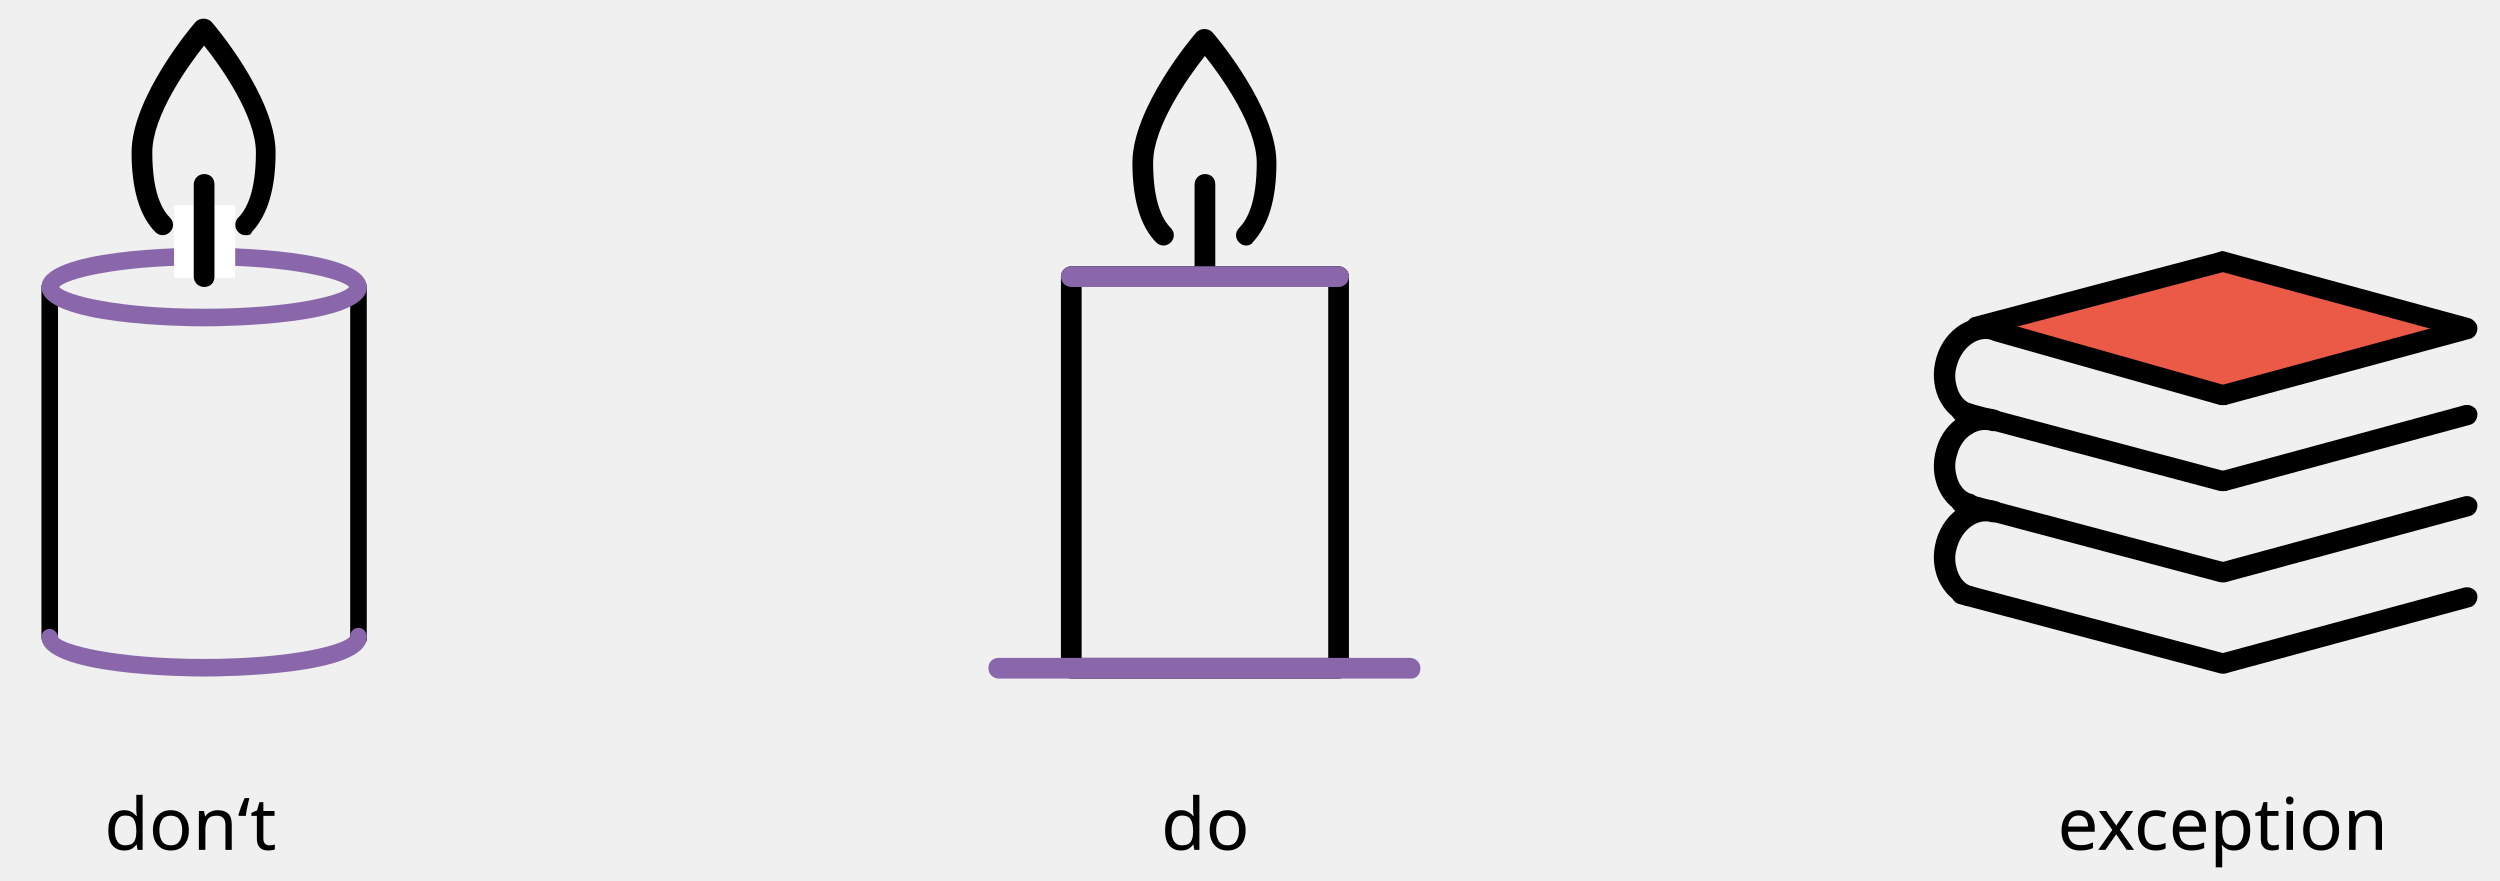
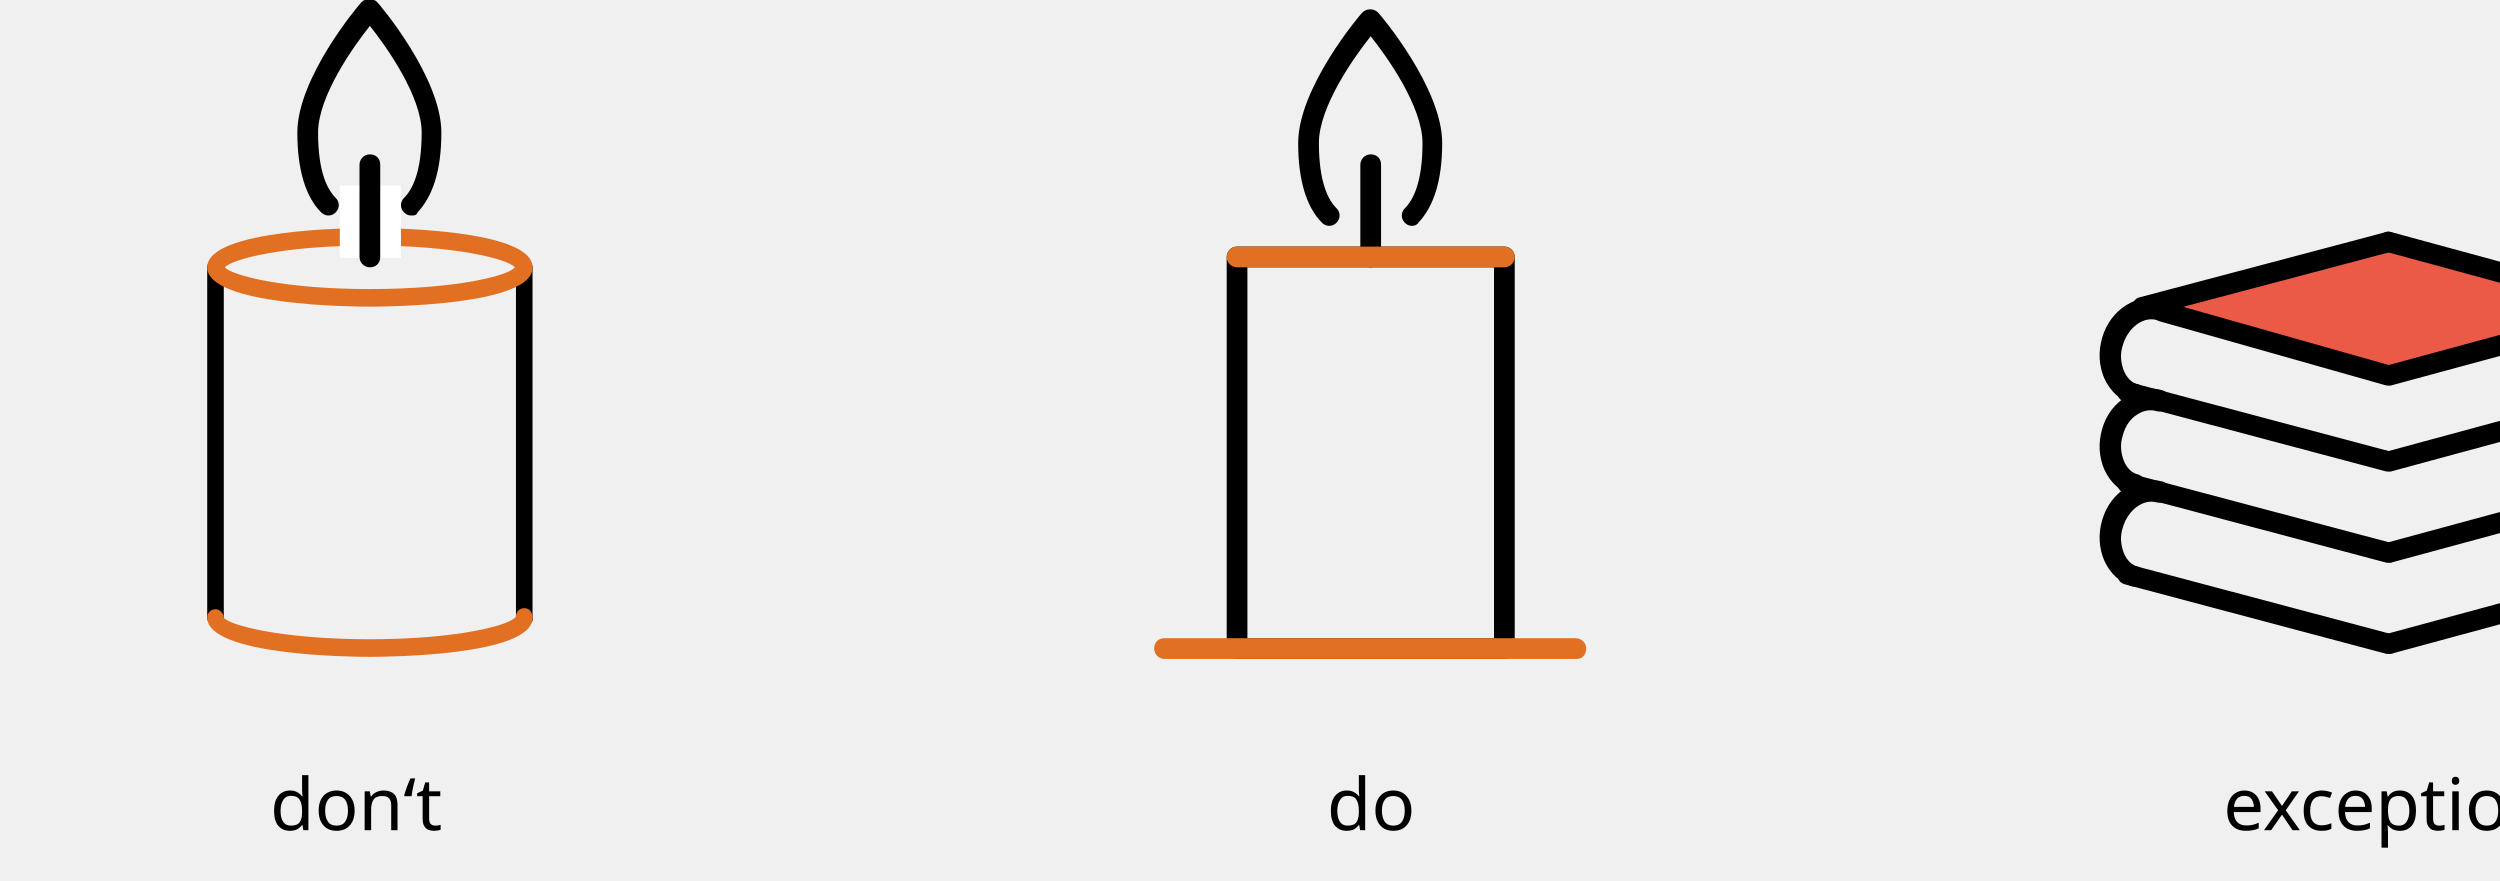
- <svg xmlns="http://www.w3.org/2000/svg" version="1.1" id="Ebene_1" x="0px" y="0px" width="241.3px" height="85px" viewBox="16 -1.9 241.3 85" enable-background="new 16 -1.9 241.3 85" xml:space="preserve">
+ <svg xmlns="http://www.w3.org/2000/svg" version="1.1" id="Ebene_1" x="0px" y="0px" width="241.3px" height="85px" viewBox="0 0 241.3 85" enable-background="new 0 0 241.3 85" xml:space="preserve">
  <g>
-     <path d="M136.3,21.8c-0.3,0-0.5-0.1-0.7-0.3c-0.4-0.4-0.4-1,0-1.4c0.8-0.8,1.7-2.5,1.7-6.3c0-3.5-3.4-8.3-5-10.3   c-1.6,2-5,6.8-5,10.3c0,3.8,0.9,5.5,1.7,6.3c0.4,0.4,0.4,1,0,1.4c-0.4,0.4-1,0.4-1.4,0c-1.5-1.5-2.3-4.1-2.3-7.7   c0-5.3,5.9-12.3,6.2-12.6c0.4-0.4,1.1-0.4,1.5,0c0.3,0.3,6.2,7.3,6.2,12.6c0,3.6-0.8,6.1-2.3,7.7C136.8,21.7,136.5,21.8,136.3,21.8   z" />
+     <path d="M136.3,21.8c-0.301,0-0.5-0.1-0.7-0.3c-0.399-0.4-0.399-1,0-1.4c0.8-0.8,1.7-2.5,1.7-6.3c0-3.5-3.4-8.3-5-10.3   c-1.6,2-5,6.8-5,10.3c0,3.8,0.9,5.5,1.699,6.3c0.4,0.4,0.4,1,0,1.4c-0.399,0.4-1,0.4-1.399,0c-1.5-1.5-2.3-4.1-2.3-7.7   c0-5.3,5.9-12.3,6.199-12.6c0.4-0.4,1.101-0.4,1.5,0c0.301,0.3,6.201,7.3,6.201,12.6c0,3.6-0.801,6.1-2.301,7.7   C136.8,21.7,136.5,21.8,136.3,21.8z" />
    <path fill="none" stroke="#FFFFFF" stroke-width="5.916" stroke-linejoin="round" stroke-miterlimit="10" d="M132.3,23.8" />
-     <path d="M132.3,25.8c-0.5,0-1-0.4-1-1v-8.9c0-0.5,0.4-1,1-1c0.6,0,1,0.4,1,1v8.9C133.3,25.4,132.8,25.8,132.3,25.8z" />
-     <path d="M20.8,60.4c-0.5,0-0.8-0.4-0.8-0.8V25.8c0-0.4,0.4-0.8,0.8-0.8c0.4,0,0.8,0.4,0.8,0.8v33.8C21.7,60.1,21.3,60.4,20.8,60.4z   " />
-     <path d="M50.6,60.4c-0.5,0-0.8-0.4-0.8-0.8V25.8c0-0.5,0.4-0.8,0.8-0.8c0.5,0,0.8,0.4,0.8,0.8v33.8C51.5,60.1,51.1,60.4,50.6,60.4z   " />
-     <path d="M145.2,63.6h-25.8c-0.5,0-1-0.4-1-1V24.8c0-0.5,0.4-1,1-1h25.8c0.5,0,1,0.4,1,1v37.8C146.2,63.1,145.7,63.6,145.2,63.6z    M120.4,61.6h23.8V25.8h-23.8V61.6z" />
-     <path d="M39.7,20.8c-0.3,0-0.5-0.1-0.7-0.3c-0.4-0.4-0.4-1,0-1.4c0.8-0.8,1.7-2.5,1.7-6.3c0-3.5-3.4-8.3-5-10.3   c-1.6,2-5,6.8-5,10.3c0,3.8,0.9,5.5,1.7,6.3c0.4,0.4,0.4,1,0,1.4c-0.4,0.4-1,0.4-1.4,0c-1.5-1.5-2.3-4.1-2.3-7.7   c0-5.3,5.9-12.3,6.2-12.6c0.4-0.4,1.1-0.4,1.5,0c0.3,0.3,6.2,7.3,6.2,12.6c0,3.6-0.8,6.1-2.3,7.7C40.2,20.8,40,20.8,39.7,20.8z" />
-     <path fill="#8967AA" d="M35.7,29.6c-1.6,0-15.7-0.1-15.7-3.8S34.1,22,35.7,22c1.6,0,15.7,0.1,15.7,3.8   C51.5,29.5,37.3,29.6,35.7,29.6z M21.7,25.8c0.7,0.8,5.7,2.1,14,2.1c8.4,0,13.4-1.3,14-2.1c-0.7-0.8-5.7-2.1-14-2.1   C27.4,23.7,22.4,25,21.7,25.8z" />
-     <path fill="#8967AA" d="M35.7,63.4c-1.6,0-15.7-0.1-15.7-3.8c0-0.5,0.4-0.8,0.8-0.8c0.4,0,0.8,0.4,0.8,0.8   c0.4,0.7,5.4,2.1,14.1,2.1c8.6,0,13.7-1.4,14.1-2.2c0-0.5,0.4-0.8,0.8-0.8c0.5,0,0.8,0.4,0.8,0.9C51.5,63.3,37.3,63.4,35.7,63.4z" />
+     <path d="M132.3,25.8c-0.5,0-1-0.4-1-1v-8.9c0-0.5,0.4-1,1-1s1,0.4,1,1v8.9C133.3,25.4,132.8,25.8,132.3,25.8z" />
+     <path d="M20.8,60.4C20.3,60.4,20,60,20,59.6V25.8c0-0.4,0.4-0.8,0.8-0.8c0.4,0,0.8,0.4,0.8,0.8v33.8C21.7,60.1,21.3,60.4,20.8,60.4   z" />
+     <path d="M50.6,60.4c-0.5,0-0.8-0.4-0.8-0.801V25.8c0-0.5,0.4-0.8,0.8-0.8c0.5,0,0.8,0.4,0.8,0.8v33.8   C51.5,60.1,51.1,60.4,50.6,60.4z" />
+     <path d="M145.201,63.6H119.4c-0.5,0-1-0.399-1-1V24.8c0-0.5,0.4-1,1-1h25.801c0.5,0,1,0.4,1,1v37.8   C146.201,63.1,145.701,63.6,145.201,63.6z M120.4,61.6h23.801V25.8H120.4V61.6z" />
+     <path d="M39.7,20.8c-0.3,0-0.5-0.1-0.7-0.3c-0.4-0.4-0.4-1,0-1.4c0.8-0.8,1.7-2.5,1.7-6.3c0-3.5-3.4-8.3-5-10.3   c-1.6,2-5,6.8-5,10.3c0,3.8,0.9,5.5,1.7,6.3c0.4,0.4,0.4,1,0,1.4s-1,0.4-1.4,0c-1.5-1.5-2.3-4.1-2.3-7.7c0-5.3,5.9-12.3,6.2-12.6   c0.4-0.4,1.1-0.4,1.5,0c0.3,0.3,6.2,7.3,6.2,12.6c0,3.6-0.8,6.1-2.3,7.7C40.2,20.8,40,20.8,39.7,20.8z" />
+     <path fill="#E27022" d="M35.7,29.6c-1.6,0-15.7-0.1-15.7-3.8c0-3.7,14.1-3.8,15.7-3.8c1.6,0,15.7,0.1,15.7,3.8   C51.5,29.5,37.3,29.6,35.7,29.6z M21.7,25.8c0.7,0.8,5.7,2.1,14,2.1c8.4,0,13.4-1.3,14-2.1c-0.7-0.8-5.7-2.1-14-2.1   C27.4,23.7,22.4,25,21.7,25.8z" />
+     <path fill="#E27022" d="M35.7,63.4C34.1,63.4,20,63.3,20,59.6c0-0.5,0.4-0.8,0.8-0.8c0.4,0,0.8,0.4,0.8,0.8   C22,60.3,27,61.7,35.7,61.7c8.6,0,13.7-1.4,14.1-2.2c0-0.5,0.4-0.8,0.8-0.8c0.5,0,0.8,0.399,0.8,0.899   C51.5,63.3,37.3,63.4,35.7,63.4z" />
    <rect x="32.8" y="17.9" fill="#FFFFFF" width="5.9" height="7" />
    <path d="M35.7,25.8c-0.5,0-1-0.4-1-1v-8.9c0-0.5,0.4-1,1-1c0.6,0,1,0.4,1,1v8.9C36.7,25.4,36.3,25.8,35.7,25.8z" />
-     <path fill="#8967AA" d="M145.2,25.8h-25.8c-0.5,0-1-0.4-1-1c0-0.5,0.4-1,1-1h25.8c0.5,0,1,0.4,1,1S145.7,25.8,145.2,25.8z" />
-     <path fill="#8967AA" d="M152.2,63.6h-39.8c-0.5,0-1-0.4-1-1c0-0.6,0.4-1,1-1h39.7c0.5,0,1,0.4,1,1   C153.1,63.2,152.7,63.6,152.2,63.6z" />
+     <path fill="#E27022" d="M145.201,25.8H119.4c-0.5,0-1-0.4-1-1c0-0.5,0.4-1,1-1h25.801c0.5,0,1,0.4,1,1   C146.201,25.4,145.701,25.8,145.201,25.8z" />
+     <path fill="#E27022" d="M152.201,63.6H112.4c-0.5,0-1-0.399-1-1c0-0.6,0.4-1,1-1h39.7c0.5,0,1,0.4,1,1   C153.1,63.2,152.701,63.6,152.201,63.6z" />
  </g>
-   <text transform="matrix(1 0 0 1 26.0635 80.1282)" font-family="'SourceSansPro-Regular'" font-size="7">don‘t </text>
-   <text transform="matrix(1 0 0 1 128.063 80.1282)" font-family="'SourceSansPro-Regular'" font-size="7">do</text>
-   <text transform="matrix(1 0 0 1 214.5903 80.1282)" font-family="'SourceSansPro-Regular'" font-size="7">exception</text>
+   <text transform="matrix(1 0 0 1 26.0635 80.1279)" font-family="'SourceSansPro-Regular'" font-size="7">don‘t </text>
+   <text transform="matrix(1 0 0 1 128.063 80.1279)" font-family="'SourceSansPro-Regular'" font-size="7">do</text>
+   <text transform="matrix(1 0 0 1 214.5903 80.1279)" font-family="'SourceSansPro-Regular'" font-size="7">exception</text>
  <g id="_xD83D__xDCDA__xFE0F__2_">
-     <polygon fill="#EA5A47" points="206.8,29.6 230.6,23.3 254.1,29.7 254.2,29.8 230.6,36.2  " />
-     <path d="M230.6,37.2c-0.1,0-0.2,0-0.3,0L208.4,31c-0.5-0.2-0.9-0.7-0.7-1.2c0.2-0.5,0.7-0.9,1.2-0.7l21.9,6.2   c0.5,0.2,0.9,0.7,0.7,1.2C231.4,36.9,231,37.2,230.6,37.2z" />
-     <path d="M230.6,45.5c-0.1,0-0.2,0-0.3,0l-25.2-6.7c-0.5-0.1-0.9-0.7-0.7-1.2c0.1-0.5,0.7-0.9,1.2-0.7l25.2,6.7   c0.5,0.1,0.9,0.7,0.7,1.2C231.5,45.2,231,45.5,230.6,45.5z" />
+     <polygon fill="#EA5A47" points="206.8,29.6 230.6,23.3 254.1,29.7 254.201,29.8 230.6,36.2  " />
+     <path d="M230.6,37.2c-0.101,0-0.2,0-0.3,0L208.4,31c-0.5-0.2-0.9-0.7-0.699-1.2c0.199-0.5,0.699-0.9,1.199-0.7l21.9,6.2   c0.5,0.2,0.9,0.7,0.699,1.2C231.4,36.9,231,37.2,230.6,37.2z" />
+     <path d="M230.6,45.5c-0.101,0-0.2,0-0.3,0l-25.2-6.7c-0.5-0.1-0.899-0.7-0.7-1.2c0.1-0.5,0.7-0.9,1.2-0.7l25.2,6.7   c0.5,0.101,0.9,0.7,0.699,1.2C231.5,45.2,231,45.5,230.6,45.5z" />
    <g>
-       <line fill="#FFFFFF" x1="230.6" y1="23.3" x2="254.1" y2="29.7" />
-       <path d="M254.1,30.7c-0.1,0-0.2,0-0.3,0l-23.5-6.4c-0.5-0.1-0.9-0.7-0.7-1.2c0.1-0.5,0.7-0.9,1.2-0.7l23.5,6.4    c0.5,0.1,0.9,0.7,0.7,1.2C255,30.4,254.6,30.7,254.1,30.7z" />
+       <line fill="none" x1="230.6" y1="23.3" x2="254.1" y2="29.7" />
+       <path d="M254.1,30.7c-0.101,0-0.2,0-0.3,0l-23.5-6.4c-0.5-0.1-0.9-0.7-0.7-1.2c0.101-0.5,0.7-0.9,1.2-0.7l23.5,6.4    c0.5,0.1,0.9,0.7,0.699,1.2C255,30.4,254.6,30.7,254.1,30.7z" />
    </g>
-     <path d="M230.6,37.2c-0.4,0-0.9-0.3-1-0.7c-0.1-0.5,0.2-1.1,0.7-1.2l23.6-6.4c0.5-0.1,1.1,0.2,1.2,0.7c0.1,0.5-0.2,1.1-0.7,1.2   l-23.6,6.4C230.8,37.2,230.7,37.2,230.6,37.2z" />
+     <path d="M230.6,37.2c-0.399,0-0.899-0.3-1-0.7c-0.101-0.5,0.2-1.1,0.7-1.2l23.6-6.4c0.5-0.1,1.1,0.2,1.2,0.7s-0.2,1.1-0.7,1.2   l-23.6,6.4C230.8,37.2,230.701,37.2,230.6,37.2z" />
    <g>
-       <line fill="#FFFFFF" x1="230.6" y1="23.3" x2="206.8" y2="29.6" />
-       <path d="M206.8,30.7c-0.4,0-0.9-0.3-1-0.8c-0.1-0.5,0.2-1.1,0.7-1.2l23.8-6.3c0.5-0.1,1.1,0.2,1.2,0.7c0.1,0.5-0.2,1.1-0.7,1.2    L207,30.6C206.9,30.6,206.9,30.7,206.8,30.7z" />
+       <line fill="none" x1="230.6" y1="23.3" x2="206.8" y2="29.6" />
+       <path d="M206.8,30.7c-0.4,0-0.9-0.3-1-0.8s0.199-1.1,0.699-1.2l23.801-6.3c0.5-0.1,1.1,0.2,1.199,0.7    c0.101,0.5-0.199,1.1-0.699,1.2L207,30.6C206.9,30.6,206.9,30.7,206.8,30.7z" />
    </g>
-     <path d="M230.6,45.5c-0.4,0-0.9-0.3-1-0.7c-0.1-0.5,0.2-1.1,0.7-1.2l23.6-6.4c0.5-0.1,1.1,0.2,1.2,0.7c0.1,0.5-0.2,1.1-0.7,1.2   l-23.6,6.4C230.8,45.5,230.7,45.5,230.6,45.5z" />
-     <path d="M206.1,39c-0.1,0-0.2,0-0.3,0c-1.2-0.4-2.1-1.2-2.7-2.5c-0.5-1.2-0.6-2.5-0.2-3.9c0.8-2.8,3.5-4.4,5.9-3.7   c0.5,0.2,0.8,0.7,0.7,1.3c-0.2,0.5-0.7,0.8-1.3,0.7c-1.3-0.4-2.8,0.7-3.3,2.4c-0.3,0.9-0.2,1.7,0.1,2.5c0.3,0.7,0.8,1.2,1.4,1.3   c0.5,0.2,0.8,0.7,0.7,1.3C206.9,38.7,206.5,39,206.1,39z" />
-     <path d="M230.6,54.3c-0.1,0-0.2,0-0.3,0l-25.2-6.7c-0.5-0.1-0.9-0.7-0.7-1.2c0.1-0.5,0.7-0.9,1.2-0.7l25.2,6.7   c0.5,0.1,0.9,0.7,0.7,1.2C231.5,54,231,54.3,230.6,54.3z" />
-     <path d="M230.6,54.3c-0.4,0-0.9-0.3-1-0.7c-0.1-0.5,0.2-1.1,0.7-1.2l23.6-6.4c0.5-0.1,1.1,0.2,1.2,0.7c0.1,0.5-0.2,1.1-0.7,1.2   l-23.6,6.4C230.8,54.3,230.7,54.3,230.6,54.3z" />
-     <path d="M206.1,47.8c-0.1,0-0.2,0-0.3,0c-1.2-0.4-2.1-1.2-2.7-2.5c-0.5-1.2-0.6-2.5-0.2-3.9s1.2-2.4,2.3-3.1c1.1-0.7,2.4-1,3.6-0.6   c0.5,0.2,0.8,0.7,0.7,1.3c-0.2,0.5-0.7,0.8-1.3,0.7c-0.6-0.2-1.3-0.1-1.9,0.3c-0.7,0.4-1.2,1.2-1.4,2c-0.3,0.9-0.2,1.7,0.1,2.5   c0.3,0.7,0.8,1.2,1.4,1.3c0.5,0.2,0.8,0.7,0.7,1.3C206.9,47.5,206.5,47.8,206.1,47.8z" />
-     <path d="M230.6,63.1c-0.1,0-0.2,0-0.3,0l-25.2-6.7c-0.5-0.1-0.9-0.7-0.7-1.2c0.1-0.5,0.7-0.9,1.2-0.7l25.2,6.7   c0.5,0.1,0.9,0.7,0.7,1.2C231.5,62.8,231.1,63.1,230.6,63.1z" />
-     <path d="M230.6,63.1c-0.4,0-0.9-0.3-1-0.7c-0.1-0.5,0.2-1.1,0.7-1.2l23.6-6.4c0.5-0.1,1.1,0.2,1.2,0.7c0.1,0.5-0.2,1.1-0.7,1.2   l-23.6,6.4C230.8,63.1,230.7,63.1,230.6,63.1z" />
-     <path d="M206.1,56.6c-0.1,0-0.2,0-0.3,0c-1.2-0.4-2.1-1.2-2.7-2.5c-0.5-1.2-0.6-2.5-0.2-3.9c0.8-2.8,3.5-4.4,5.9-3.7   c0.5,0.2,0.8,0.7,0.7,1.3c-0.2,0.5-0.7,0.8-1.3,0.7c-1.3-0.4-2.8,0.7-3.3,2.4c-0.3,0.9-0.2,1.7,0.1,2.5c0.3,0.7,0.8,1.2,1.4,1.3   c0.5,0.2,0.8,0.7,0.7,1.3C207,56.3,206.6,56.6,206.1,56.6z" />
+     <path d="M230.6,45.5c-0.399,0-0.899-0.3-1-0.7c-0.101-0.5,0.2-1.1,0.7-1.2l23.6-6.399c0.5-0.1,1.1,0.2,1.2,0.7s-0.2,1.1-0.7,1.2   l-23.6,6.4C230.8,45.5,230.701,45.5,230.6,45.5z" />
+     <path d="M206.1,39c-0.101,0-0.2,0-0.3,0c-1.2-0.4-2.1-1.2-2.7-2.5c-0.5-1.2-0.601-2.5-0.2-3.9c0.801-2.8,3.5-4.4,5.9-3.7   c0.5,0.2,0.8,0.7,0.699,1.3c-0.199,0.5-0.699,0.8-1.299,0.7c-1.301-0.4-2.801,0.7-3.301,2.4c-0.3,0.9-0.199,1.7,0.1,2.5   c0.301,0.7,0.801,1.2,1.4,1.3c0.5,0.2,0.801,0.7,0.7,1.3C206.9,38.7,206.5,39,206.1,39z" />
+     <path d="M230.6,54.3c-0.101,0-0.2,0-0.3,0l-25.2-6.7c-0.5-0.1-0.899-0.699-0.7-1.199c0.1-0.5,0.7-0.9,1.2-0.7l25.2,6.7   c0.5,0.1,0.9,0.699,0.699,1.199C231.5,54,231,54.3,230.6,54.3z" />
+     <path d="M230.6,54.3c-0.399,0-0.899-0.3-1-0.7c-0.101-0.5,0.2-1.1,0.7-1.199l23.6-6.4c0.5-0.1,1.1,0.2,1.2,0.7s-0.2,1.1-0.7,1.2   L230.8,54.3C230.8,54.3,230.701,54.3,230.6,54.3z" />
+     <path d="M206.1,47.8c-0.101,0-0.2,0-0.3,0c-1.2-0.399-2.1-1.2-2.7-2.5c-0.5-1.2-0.601-2.5-0.2-3.9s1.2-2.4,2.301-3.1   c1.1-0.7,2.399-1,3.6-0.6c0.5,0.2,0.8,0.7,0.699,1.3c-0.199,0.5-0.699,0.8-1.299,0.7c-0.601-0.2-1.301-0.1-1.9,0.3   c-0.7,0.4-1.2,1.2-1.4,2c-0.3,0.9-0.199,1.7,0.1,2.5c0.301,0.7,0.801,1.2,1.4,1.3c0.5,0.2,0.801,0.7,0.7,1.3   C206.9,47.5,206.5,47.8,206.1,47.8z" />
+     <path d="M230.6,63.1c-0.101,0-0.2,0-0.3,0L205.1,56.4c-0.5-0.101-0.899-0.7-0.7-1.2c0.1-0.5,0.7-0.9,1.2-0.7l25.2,6.7   c0.5,0.1,0.9,0.7,0.699,1.2C231.5,62.8,231.1,63.1,230.6,63.1z" />
+     <path d="M230.6,63.1c-0.399,0-0.899-0.3-1-0.699c-0.101-0.5,0.2-1.101,0.7-1.2l23.6-6.4c0.5-0.1,1.1,0.2,1.2,0.7s-0.2,1.1-0.7,1.2   L230.8,63.1C230.8,63.1,230.701,63.1,230.6,63.1z" />
+     <path d="M206.1,56.6c-0.101,0-0.2,0-0.3,0c-1.2-0.399-2.1-1.199-2.7-2.5c-0.5-1.199-0.601-2.5-0.2-3.899c0.801-2.8,3.5-4.4,5.9-3.7   c0.5,0.2,0.8,0.7,0.699,1.3c-0.199,0.5-0.699,0.8-1.299,0.7c-1.301-0.4-2.801,0.7-3.301,2.4c-0.3,0.899-0.199,1.699,0.1,2.5   c0.301,0.699,0.801,1.199,1.4,1.3c0.5,0.2,0.801,0.7,0.7,1.3C207,56.3,206.6,56.6,206.1,56.6z" />
  </g>
</svg>
